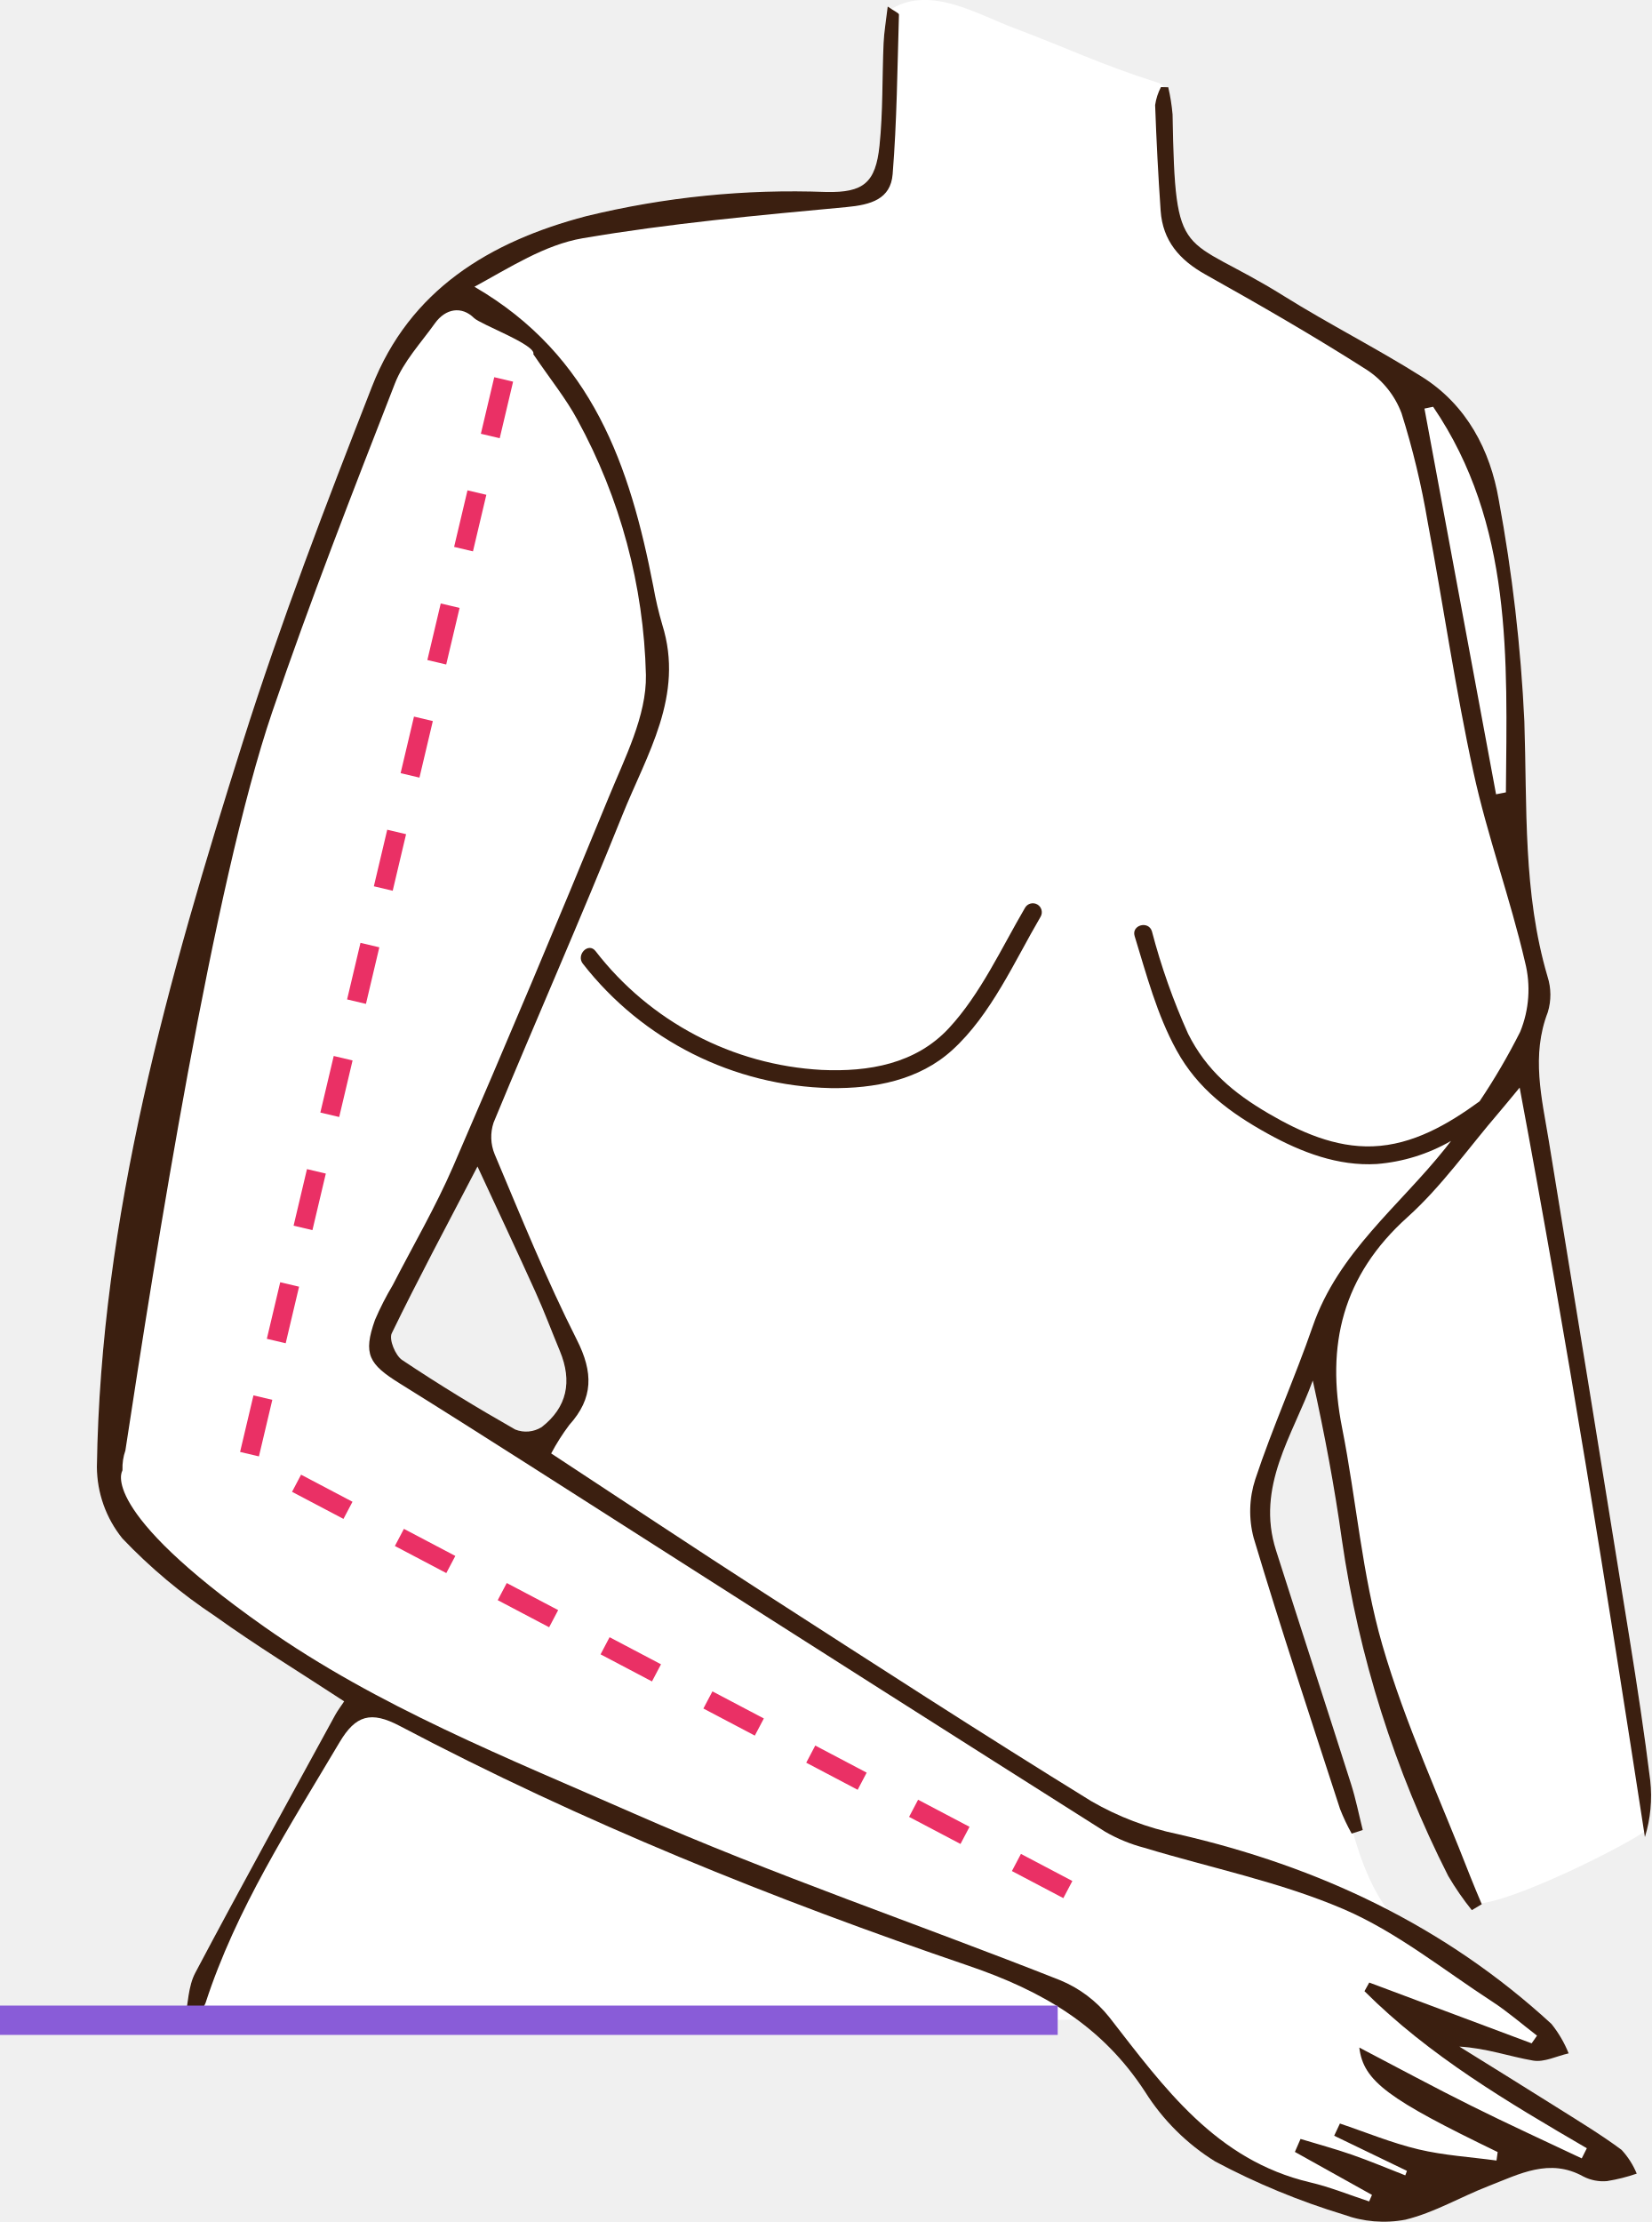
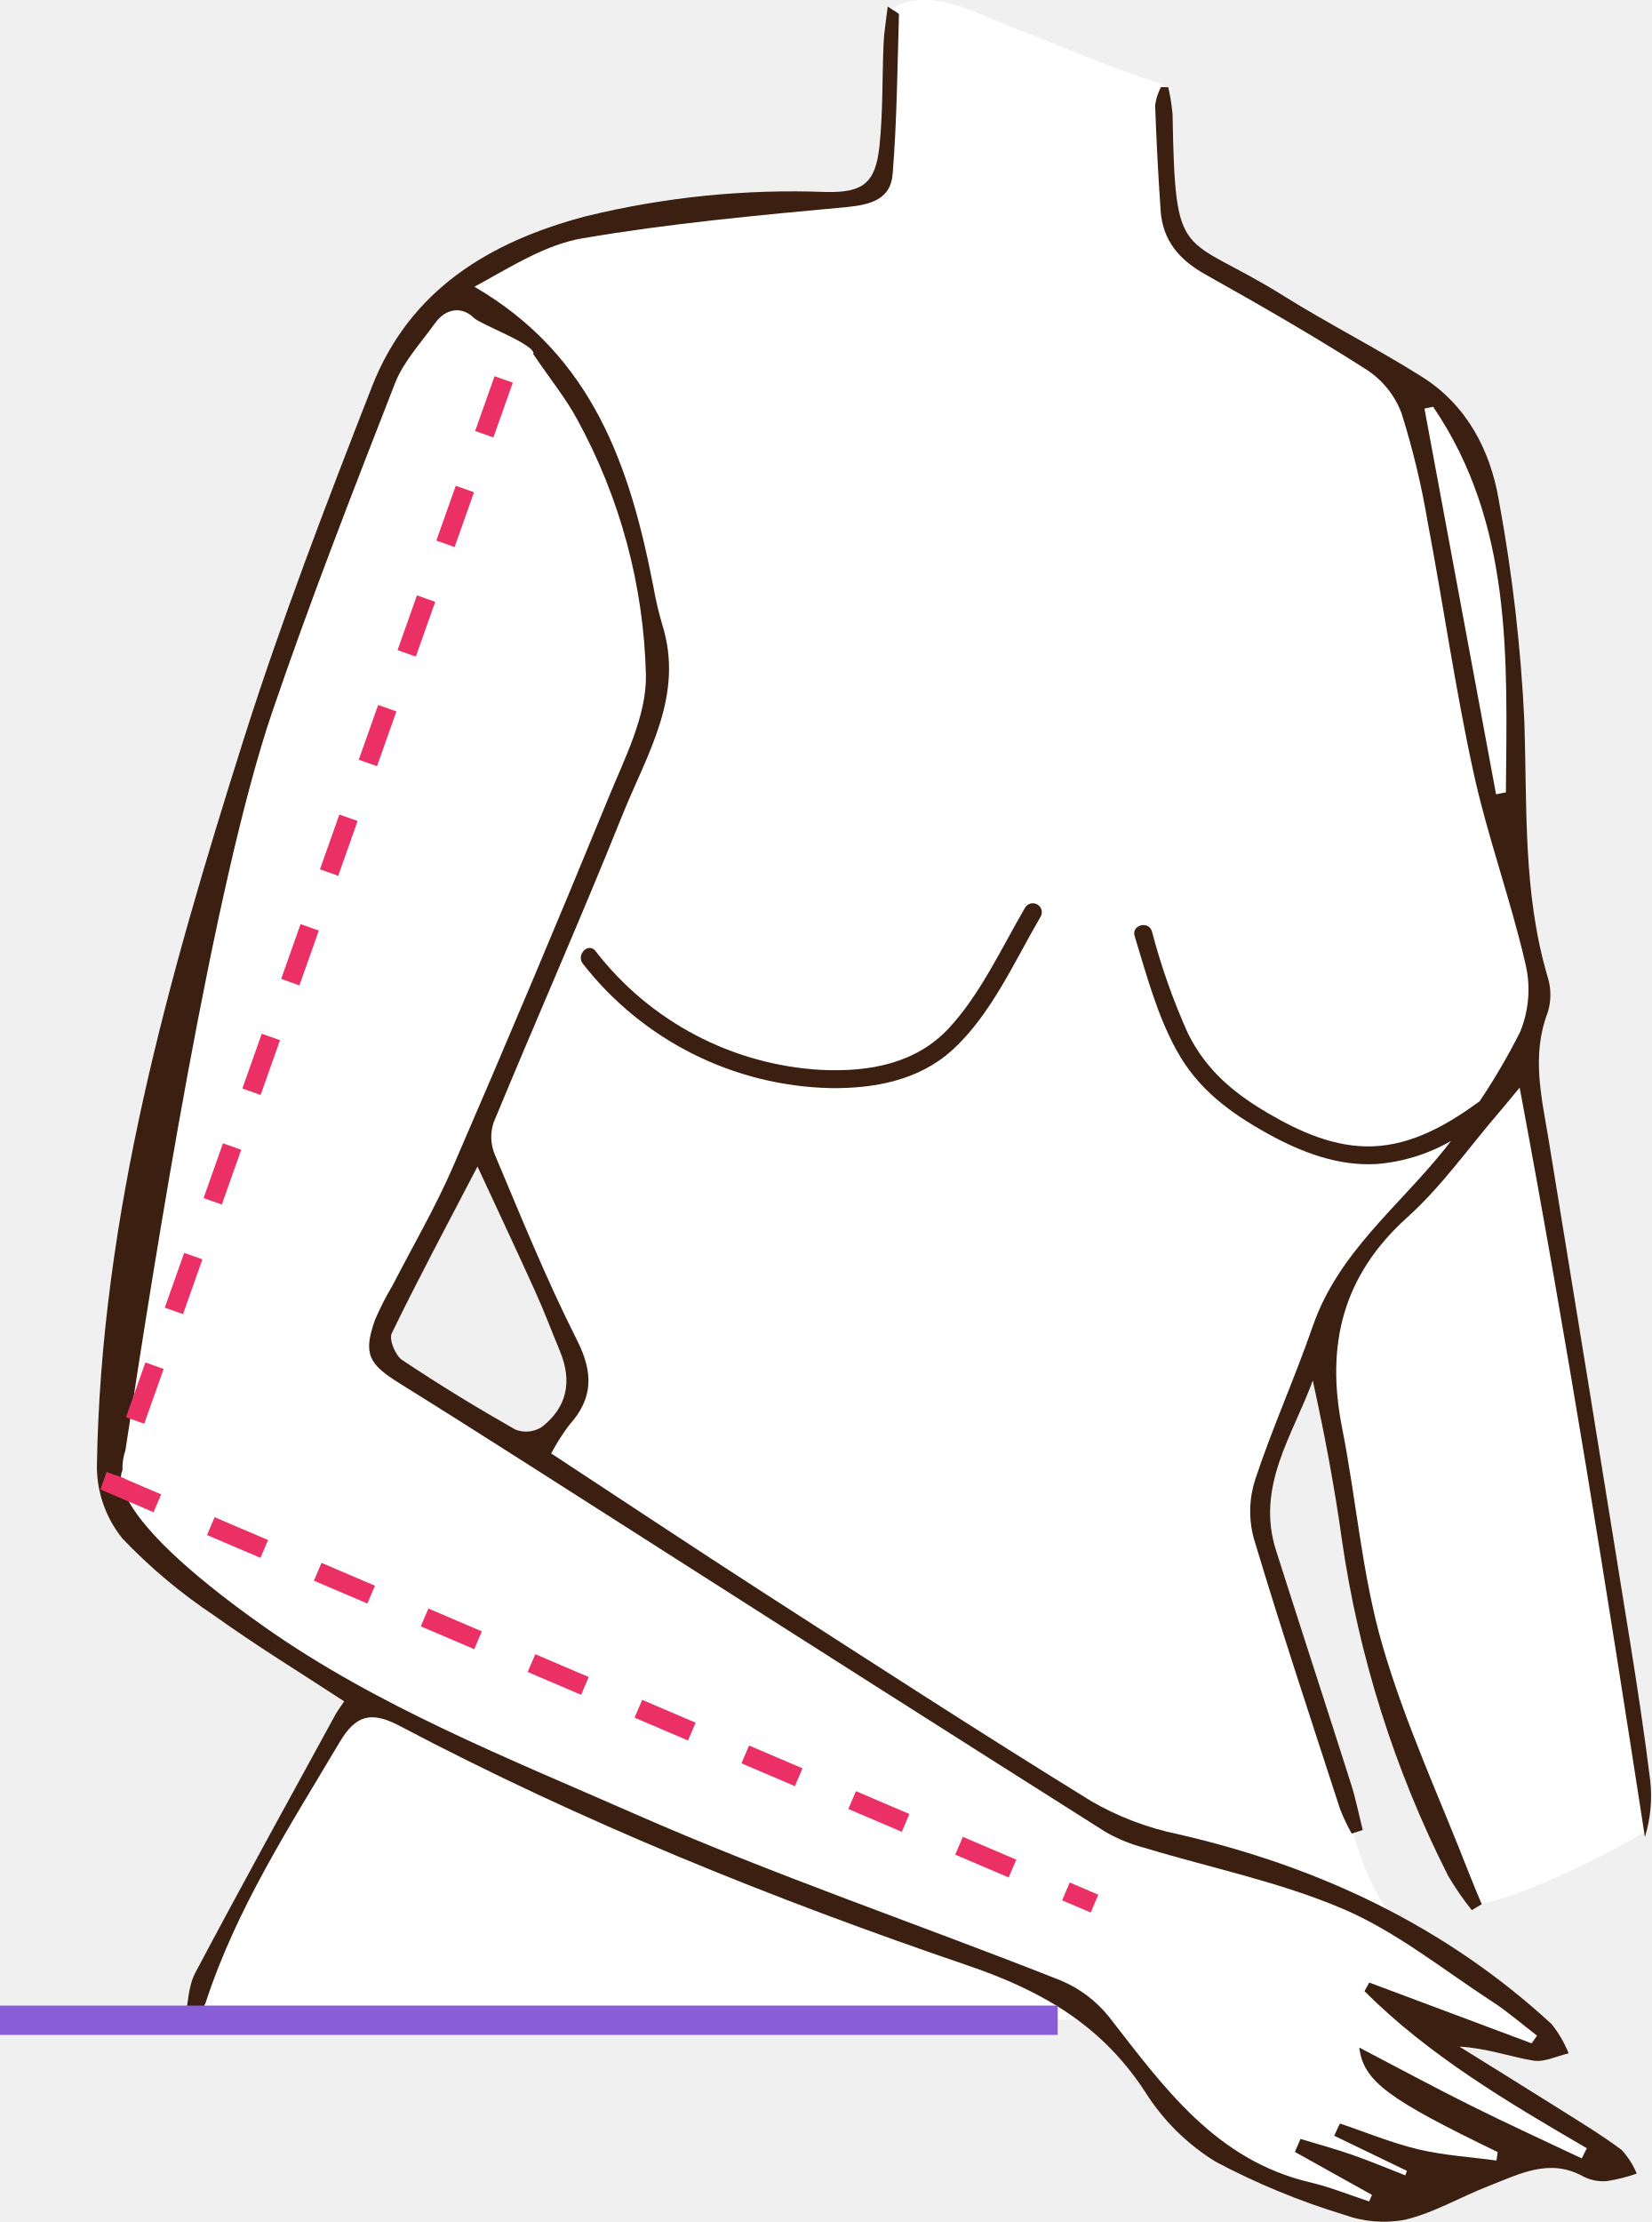
<svg xmlns="http://www.w3.org/2000/svg" width="170.47" height="229.365" viewBox="0 0 170.47 229.365">
-   <g id="Grupo_53634" data-name="Grupo 53634" transform="translate(-392 -1965.5)">
-     <g id="Grupo_53633" data-name="Grupo 53633" transform="translate(34.245 1756.073)">
-       <path id="Trazado_100243" data-name="Trazado 100243" d="M495.074,353.847v.009c.218,3.088,1.38,5.916,2.021,8.918.612,2.863.62,5.821,1.055,8.714a45.085,45.085,0,0,0,2.084,8c.991,2.891,1.516,5.885,2.28,8.837a48.3,48.3,0,0,0,3.732,9.4c1.184,2.371,2.507,5.551,3.959,8.2,3.556-.036,15.517-6.04,17.383-7.492a11.611,11.611,0,0,0,.54-5.216c-.6-4.859-1.341-9.7-2.117-14.539q-4.139-25.768-8.36-51.522c-.728-4.421-1.823-8.77-.1-13.24a6.16,6.16,0,0,0-.027-3.685c-2.546-8.636-2.1-17.485-2.39-26.332A169.546,169.546,0,0,0,512.489,261c-.874-5.1-3.3-9.769-7.9-12.671-4.662-2.943-9.607-5.435-14.284-8.356-10.353-6.466-11.171-3.21-11.469-17.633a9.788,9.788,0,0,0-.7-2.89c-.227-1.329-.325-1.324-1.025-1.547-5.689-1.807-9.01-3.458-14.6-5.553-3.846-1.442-8.65-4.412-12.657-2.038-.022.014-.039.03-.06.044-.12-.076-.249-.161-.393-.262-.173,1.482-.376,2.625-.426,3.774-.154,3.525-.056,7.073-.419,10.574-.4,3.856-1.662,4.87-5.5,4.794a89.892,89.892,0,0,0-24.8,2.5c-9.969,2.621-18.2,7.61-22.1,17.589-4.735,12.124-9.419,24.3-13.338,36.7-7.7,24.372-14.676,48.966-15.063,74.812a11.865,11.865,0,0,0,2.636,7.392,55.639,55.639,0,0,0,9.546,8c4.289,3.078,8.809,5.836,13.348,8.81-.37.558-.683.964-.926,1.408-4.839,8.861-9.724,17.7-14.448,26.62-.735,1.388-.734,3.167-1.073,4.765l.994.295c.052-.087.111-.172.167-.258,16.987-.941,51.755-.037,51.755-.037s36.55.313,41,0c1.8,2.636,9.763,13.141,12.46,14.706a73.832,73.832,0,0,0,13.267,5.485,12.018,12.018,0,0,0,6.365.523c2.98-.723,5.726-2.365,8.622-3.486,3.144-1.216,6.261-2.924,9.772-.962a4.482,4.482,0,0,0,2.436.463,18.193,18.193,0,0,0,3.059-.77,8.308,8.308,0,0,0-1.562-2.462c-2.086-1.55-4.321-2.9-6.524-4.29-3.4-2.141-6.812-4.249-10.221-6.37,2.8.16,5.166,1.026,7.607,1.443,1.148.2,2.444-.47,3.672-.745a12.045,12.045,0,0,0-1.776-3.039c-1.284-1.18-2.6-2.288-3.941-3.359-4.612-.681-8.9-3.865-11.995-7.218-3.888-4.216-4.807-10.5-6.3-15.832-1.931-6.875-3.7-13.8-5.813-20.618-2.1-6.784-.591-12.161,1.707-18.68.788-2.235,4.362-1.266,3.569.984C495.128,353.7,495.1,353.773,495.074,353.847Zm-81.412,2.9a3.026,3.026,0,0,1-2.713.242c-3.971-2.259-7.88-4.64-11.677-7.178-.7-.467-1.376-2.124-1.072-2.751,2.691-5.547,5.605-10.986,8.852-17.221,2.229,4.812,4.151,8.889,6.006,13,.9,1.987,1.66,4.034,2.5,6.048C416.853,352.014,416.314,354.7,413.662,356.752Z" fill="#fff" />
-       <path id="Trazado_100244" data-name="Trazado 100244" d="M525.173,431.765c-2.085-1.55-4.321-2.9-6.523-4.29-3.4-2.141-6.813-4.249-10.221-6.37,2.8.16,5.166,1.026,7.606,1.443,1.148.2,2.444-.47,3.672-.745a12.024,12.024,0,0,0-1.775-3.039c-11.016-10.125-24.053-16.259-38.558-19.586a29.961,29.961,0,0,1-8.952-3.407c-11.356-7-22.556-14.257-33.771-21.482-7.262-4.678-14.452-9.467-21.991-14.414a22.174,22.174,0,0,1,1.866-2.937c2.5-2.771,2.492-5.418.78-8.8-3.147-6.222-5.766-12.715-8.481-19.147a4.683,4.683,0,0,1-.112-3.266c4.378-10.594,9.021-21.08,13.289-31.717,2.514-6.267,6.43-12.343,4.128-19.677a36.326,36.326,0,0,1-.925-3.955c-2.4-12.351-6.238-23.832-18.469-30.93,3.644-1.979,7.263-4.339,11.17-5.006,9-1.536,18.131-2.372,27.233-3.218,2.52-.234,4.567-.814,4.775-3.4.441-5.472.485-10.977.651-16.468,0-.159-.442-.33-1.161-.833-.172,1.482-.375,2.625-.426,3.774-.154,3.525-.056,7.073-.42,10.574-.4,3.856-1.662,4.87-5.5,4.794a89.888,89.888,0,0,0-24.8,2.5c-9.969,2.621-18.2,7.61-22.1,17.589-4.735,12.124-9.419,24.3-13.338,36.7-7.7,24.372-14.676,48.966-15.063,74.812a11.865,11.865,0,0,0,2.636,7.392,55.639,55.639,0,0,0,9.546,8c4.289,3.078,8.809,5.836,13.347,8.81-.369.558-.683.964-.925,1.408-4.839,8.861-9.724,17.7-14.448,26.62-.735,1.388-.734,3.167-1.074,4.765l.995.295a10.313,10.313,0,0,0,1.137-1.937c3.16-9.726,8.678-18.223,13.838-26.922,1.664-2.806,3.24-3.261,6.22-1.689,18.851,9.945,38.6,17.89,58.721,24.753,7.682,2.62,13.8,6.2,18.236,13.026a22.722,22.722,0,0,0,7.23,7.179,73.856,73.856,0,0,0,13.267,5.485,12.018,12.018,0,0,0,6.365.523c2.98-.723,5.726-2.365,8.622-3.486,3.144-1.216,6.26-2.924,9.772-.962a4.481,4.481,0,0,0,2.435.463,18.185,18.185,0,0,0,3.059-.77A8.3,8.3,0,0,0,525.173,431.765Zm-111.511-74.6a3.026,3.026,0,0,1-2.713.242c-3.971-2.259-7.88-4.64-11.677-7.178-.7-.467-1.376-2.124-1.072-2.751,2.691-5.547,5.605-10.986,8.852-17.221,2.229,4.812,4.151,8.889,6.006,13,.9,1.987,1.66,4.034,2.5,6.048C416.853,352.432,416.314,355.117,413.662,357.17Z" transform="translate(0 -0.418)" fill="#3b1f10" />
-       <path id="Trazado_100245" data-name="Trazado 100245" d="M522.6,452.124l.527-1.046c-8.145-4.752-16.267-9.533-22.957-16.213l.493-.891,16.766,6.275.555-.793c-1.541-1.181-3.012-2.468-4.636-3.524-5.054-3.285-9.864-7.186-15.332-9.533-6.558-2.814-13.7-4.251-20.579-6.337a16.451,16.451,0,0,1-4.028-1.651Q450.3,403.787,427.243,389.06c-8.88-5.652-17.726-11.36-26.663-16.921-3.2-1.994-3.824-3.016-2.568-6.563a30.533,30.533,0,0,1,1.843-3.611c2.093-4.071,4.414-8.044,6.229-12.235q8.2-18.938,16.031-38.035c1.679-4.107,3.95-8.481,3.87-12.693a57.815,57.815,0,0,0-7.075-26.346c-1.167-2.173-2.753-4.121-4.55-6.767.35-.945-5.446-3.067-6.13-3.743-1.256-1.24-2.917-1-4.031.556-1.446,2.024-3.243,3.942-4.125,6.2-4.382,11.245-8.779,22.5-12.67,33.918-6.068,17.809-12.095,56.113-15.16,76.233a5.443,5.443,0,0,0-.3,1.993c-.006.035-.011.072-.017.107.006-.012-2.625,3.918,14.675,16.109,11.656,8.213,25.144,13.547,38.176,19.279,14.389,6.329,29.327,11.4,43.961,17.188a12.628,12.628,0,0,1,5.083,3.817c5.652,7.262,11,14.767,20.739,17.054,2.071.487,4.063,1.3,6.091,1.968q.146-.338.293-.674l-7.959-4.438.583-1.339c1.773.539,3.566,1.023,5.315,1.632,1.856.647,3.671,1.414,5.5,2.128l.171-.464-7.513-3.627.592-1.259c2.7.907,5.349,2.009,8.107,2.665,2.629.626,5.369.788,8.06,1.154q.059-.438.119-.875c-11.259-5.448-13.862-7.289-14.284-10.786,4.086,2.133,7.781,4.134,11.541,6C514.953,448.569,518.793,450.319,522.6,452.124Z" transform="translate(-1.544 -19.899)" fill="#fff" />
-       <path id="Trazado_100246" data-name="Trazado 100246" d="M590.869,277.506c8.239,12.107,7.631,26,7.513,39.8l-1.016.2q-3.7-19.907-7.392-39.815Z" transform="translate(-85.155 -26.088)" fill="#fff" />
-       <path id="Trazado_100247" data-name="Trazado 100247" d="M594.67,398.8c-.6-4.859-1.341-9.7-2.117-14.539q-4.139-25.768-8.359-51.522c-.728-4.421-1.823-8.77-.1-13.24a6.161,6.161,0,0,0-.027-3.685c-2.547-8.636-2.1-17.485-2.391-26.332a169.447,169.447,0,0,0-2.647-22.891c-.874-5.1-3.3-9.769-7.9-12.671-4.662-2.943-9.607-5.435-14.284-8.356-10.611-6.627-11.207-3.031-11.49-18.736a19.7,19.7,0,0,0-.448-2.813l-.753-.016a5.81,5.81,0,0,0-.6,1.856q.194,5.459.569,10.909c.216,3.087,1.938,5.076,4.618,6.576,5.636,3.154,11.242,6.381,16.684,9.856a9.244,9.244,0,0,1,3.568,4.465,83.667,83.667,0,0,1,2.7,11.235c1.625,8.6,2.861,17.278,4.725,25.822,1.441,6.606,3.795,13.01,5.325,19.6a11.505,11.505,0,0,1-.5,7.2,66.4,66.4,0,0,1-4.193,7.176c-3.263,2.376-6.888,4.491-11.022,4.644-3.876.144-7.511-1.485-10.785-3.4-3.605-2.111-6.388-4.441-8.284-8.217a67.28,67.28,0,0,1-3.737-10.578c-.349-1.135-2.136-.651-1.784.492,1.225,3.986,2.3,8.106,4.324,11.786,2.195,4,5.505,6.446,9.442,8.625,3.439,1.9,7.236,3.357,11.228,3.118a18.269,18.269,0,0,0,7.673-2.384c-.2.254-.39.509-.59.759-4.765,5.979-11.055,10.753-13.688,18.372-1.836,5.312-4.163,10.458-5.931,15.791a10.673,10.673,0,0,0-.173,6.043c2.807,9.383,5.9,18.68,8.923,28a21.143,21.143,0,0,0,1.2,2.536l1.144-.368c-.4-1.584-.714-3.194-1.208-4.748-2.558-8.042-5.184-16.064-7.743-24.106-2.112-6.634,1.738-11.887,3.791-17.546,1.215,5.518,2.241,10.938,3,16.4a112.188,112.188,0,0,0,10.982,34.739,29.476,29.476,0,0,0,2.436,3.531l1.029-.612c-.4-.953-.81-1.9-1.184-2.86-3.086-7.949-6.718-15.741-9.081-23.9-2.106-7.268-2.679-14.969-4.16-22.434-1.691-8.528.056-15.706,6.753-21.725,3.532-3.175,6.323-7.175,9.446-10.805.508-.591,1-1.2,2.137-2.571,4.917,26.252,8.984,51.779,12.932,77.362A14.43,14.43,0,0,0,594.67,398.8ZM579.768,296.8l-1.016.2q-3.7-19.907-7.392-39.815l.895-.189C580.494,269.107,579.886,283,579.768,296.8Z" transform="translate(-66.541 -5.582)" fill="#3b1f10" />
-       <g id="Grupo_53632" data-name="Grupo 53632" transform="translate(417.719 302.678)">
-         <path id="Trazado_100248" data-name="Trazado 100248" d="M448.974,366.843a33.362,33.362,0,0,0,25.586,12.838c4.505.061,9.122-.81,12.547-3.922,4.013-3.645,6.426-9.164,9.122-13.766a.926.926,0,0,0-1.6-.934c-2.418,4.126-4.59,8.9-7.865,12.433-3.433,3.7-8.3,4.533-13.139,4.311a31.664,31.664,0,0,1-23.346-12.269c-.732-.938-2.033.38-1.308,1.308Z" transform="translate(-448.761 -360.613)" fill="#3b1f10" />
+   <g id="Grupo_53657" data-name="Grupo 53657" transform="translate(-419 -1965.5)">
+     <g id="Grupo_53634" data-name="Grupo 53634" transform="translate(27)">
+       <g id="Grupo_53633" data-name="Grupo 53633" transform="translate(34.245 1756.073)">
+         <path id="Trazado_100243" data-name="Trazado 100243" d="M495.074,353.847v.009c.218,3.088,1.38,5.916,2.021,8.918.612,2.863.62,5.821,1.055,8.714a45.085,45.085,0,0,0,2.084,8c.991,2.891,1.516,5.885,2.28,8.837a48.3,48.3,0,0,0,3.732,9.4c1.184,2.371,2.507,5.551,3.959,8.2,3.556-.036,15.517-6.04,17.383-7.492a11.611,11.611,0,0,0,.54-5.216c-.6-4.859-1.341-9.7-2.117-14.539q-4.139-25.768-8.36-51.522c-.728-4.421-1.823-8.77-.1-13.24a6.16,6.16,0,0,0-.027-3.685c-2.546-8.636-2.1-17.485-2.39-26.332A169.546,169.546,0,0,0,512.489,261c-.874-5.1-3.3-9.769-7.9-12.671-4.662-2.943-9.607-5.435-14.284-8.356-10.353-6.466-11.171-3.21-11.469-17.633a9.788,9.788,0,0,0-.7-2.89c-.227-1.329-.325-1.324-1.025-1.547-5.689-1.807-9.01-3.458-14.6-5.553-3.846-1.442-8.65-4.412-12.657-2.038-.022.014-.039.03-.06.044-.12-.076-.249-.161-.393-.262-.173,1.482-.376,2.625-.426,3.774-.154,3.525-.056,7.073-.419,10.574-.4,3.856-1.662,4.87-5.5,4.794a89.892,89.892,0,0,0-24.8,2.5c-9.969,2.621-18.2,7.61-22.1,17.589-4.735,12.124-9.419,24.3-13.338,36.7-7.7,24.372-14.676,48.966-15.063,74.812a11.865,11.865,0,0,0,2.636,7.392,55.639,55.639,0,0,0,9.546,8c4.289,3.078,8.809,5.836,13.348,8.81-.37.558-.683.964-.926,1.408-4.839,8.861-9.724,17.7-14.448,26.62-.735,1.388-.734,3.167-1.073,4.765l.994.295c.052-.087.111-.172.167-.258,16.987-.941,51.755-.037,51.755-.037s36.55.313,41,0c1.8,2.636,9.763,13.141,12.46,14.706a73.832,73.832,0,0,0,13.267,5.485,12.018,12.018,0,0,0,6.365.523c2.98-.723,5.726-2.365,8.622-3.486,3.144-1.216,6.261-2.924,9.772-.962a4.482,4.482,0,0,0,2.436.463,18.193,18.193,0,0,0,3.059-.77,8.308,8.308,0,0,0-1.562-2.462c-2.086-1.55-4.321-2.9-6.524-4.29-3.4-2.141-6.812-4.249-10.221-6.37,2.8.16,5.166,1.026,7.607,1.443,1.148.2,2.444-.47,3.672-.745a12.045,12.045,0,0,0-1.776-3.039c-1.284-1.18-2.6-2.288-3.941-3.359-4.612-.681-8.9-3.865-11.995-7.218-3.888-4.216-4.807-10.5-6.3-15.832-1.931-6.875-3.7-13.8-5.813-20.618-2.1-6.784-.591-12.161,1.707-18.68.788-2.235,4.362-1.266,3.569.984C495.128,353.7,495.1,353.773,495.074,353.847Zm-81.412,2.9a3.026,3.026,0,0,1-2.713.242c-3.971-2.259-7.88-4.64-11.677-7.178-.7-.467-1.376-2.124-1.072-2.751,2.691-5.547,5.605-10.986,8.852-17.221,2.229,4.812,4.151,8.889,6.006,13,.9,1.987,1.66,4.034,2.5,6.048C416.853,352.014,416.314,354.7,413.662,356.752Z" fill="#fff" />
+         <path id="Trazado_100244" data-name="Trazado 100244" d="M525.173,431.765c-2.085-1.55-4.321-2.9-6.523-4.29-3.4-2.141-6.813-4.249-10.221-6.37,2.8.16,5.166,1.026,7.606,1.443,1.148.2,2.444-.47,3.672-.745a12.024,12.024,0,0,0-1.775-3.039c-11.016-10.125-24.053-16.259-38.558-19.586a29.961,29.961,0,0,1-8.952-3.407c-11.356-7-22.556-14.257-33.771-21.482-7.262-4.678-14.452-9.467-21.991-14.414a22.174,22.174,0,0,1,1.866-2.937c2.5-2.771,2.492-5.418.78-8.8-3.147-6.222-5.766-12.715-8.481-19.147a4.683,4.683,0,0,1-.112-3.266c4.378-10.594,9.021-21.08,13.289-31.717,2.514-6.267,6.43-12.343,4.128-19.677a36.326,36.326,0,0,1-.925-3.955c-2.4-12.351-6.238-23.832-18.469-30.93,3.644-1.979,7.263-4.339,11.17-5.006,9-1.536,18.131-2.372,27.233-3.218,2.52-.234,4.567-.814,4.775-3.4.441-5.472.485-10.977.651-16.468,0-.159-.442-.33-1.161-.833-.172,1.482-.375,2.625-.426,3.774-.154,3.525-.056,7.073-.42,10.574-.4,3.856-1.662,4.87-5.5,4.794a89.888,89.888,0,0,0-24.8,2.5c-9.969,2.621-18.2,7.61-22.1,17.589-4.735,12.124-9.419,24.3-13.338,36.7-7.7,24.372-14.676,48.966-15.063,74.812a11.865,11.865,0,0,0,2.636,7.392,55.639,55.639,0,0,0,9.546,8c4.289,3.078,8.809,5.836,13.347,8.81-.369.558-.683.964-.925,1.408-4.839,8.861-9.724,17.7-14.448,26.62-.735,1.388-.734,3.167-1.074,4.765l.995.295a10.313,10.313,0,0,0,1.137-1.937c3.16-9.726,8.678-18.223,13.838-26.922,1.664-2.806,3.24-3.261,6.22-1.689,18.851,9.945,38.6,17.89,58.721,24.753,7.682,2.62,13.8,6.2,18.236,13.026a22.722,22.722,0,0,0,7.23,7.179,73.856,73.856,0,0,0,13.267,5.485,12.018,12.018,0,0,0,6.365.523c2.98-.723,5.726-2.365,8.622-3.486,3.144-1.216,6.26-2.924,9.772-.962a4.481,4.481,0,0,0,2.435.463,18.185,18.185,0,0,0,3.059-.77A8.3,8.3,0,0,0,525.173,431.765Zm-111.511-74.6a3.026,3.026,0,0,1-2.713.242c-3.971-2.259-7.88-4.64-11.677-7.178-.7-.467-1.376-2.124-1.072-2.751,2.691-5.547,5.605-10.986,8.852-17.221,2.229,4.812,4.151,8.889,6.006,13,.9,1.987,1.66,4.034,2.5,6.048C416.853,352.432,416.314,355.117,413.662,357.17Z" transform="translate(0 -0.418)" fill="#3b1f10" />
+         <path id="Trazado_100245" data-name="Trazado 100245" d="M522.6,452.124l.527-1.046c-8.145-4.752-16.267-9.533-22.957-16.213l.493-.891,16.766,6.275.555-.793c-1.541-1.181-3.012-2.468-4.636-3.524-5.054-3.285-9.864-7.186-15.332-9.533-6.558-2.814-13.7-4.251-20.579-6.337a16.451,16.451,0,0,1-4.028-1.651Q450.3,403.787,427.243,389.06c-8.88-5.652-17.726-11.36-26.663-16.921-3.2-1.994-3.824-3.016-2.568-6.563a30.533,30.533,0,0,1,1.843-3.611c2.093-4.071,4.414-8.044,6.229-12.235q8.2-18.938,16.031-38.035c1.679-4.107,3.95-8.481,3.87-12.693a57.815,57.815,0,0,0-7.075-26.346c-1.167-2.173-2.753-4.121-4.55-6.767.35-.945-5.446-3.067-6.13-3.743-1.256-1.24-2.917-1-4.031.556-1.446,2.024-3.243,3.942-4.125,6.2-4.382,11.245-8.779,22.5-12.67,33.918-6.068,17.809-12.095,56.113-15.16,76.233a5.443,5.443,0,0,0-.3,1.993c-.006.035-.011.072-.017.107.006-.012-2.625,3.918,14.675,16.109,11.656,8.213,25.144,13.547,38.176,19.279,14.389,6.329,29.327,11.4,43.961,17.188a12.628,12.628,0,0,1,5.083,3.817c5.652,7.262,11,14.767,20.739,17.054,2.071.487,4.063,1.3,6.091,1.968q.146-.338.293-.674l-7.959-4.438.583-1.339c1.773.539,3.566,1.023,5.315,1.632,1.856.647,3.671,1.414,5.5,2.128l.171-.464-7.513-3.627.592-1.259c2.7.907,5.349,2.009,8.107,2.665,2.629.626,5.369.788,8.06,1.154q.059-.438.119-.875c-11.259-5.448-13.862-7.289-14.284-10.786,4.086,2.133,7.781,4.134,11.541,6C514.953,448.569,518.793,450.319,522.6,452.124Z" transform="translate(-1.544 -19.899)" fill="#fff" />
+         <path id="Trazado_100246" data-name="Trazado 100246" d="M590.869,277.506c8.239,12.107,7.631,26,7.513,39.8l-1.016.2q-3.7-19.907-7.392-39.815Z" transform="translate(-85.155 -26.088)" fill="#fff" />
+         <path id="Trazado_100247" data-name="Trazado 100247" d="M594.67,398.8c-.6-4.859-1.341-9.7-2.117-14.539q-4.139-25.768-8.359-51.522c-.728-4.421-1.823-8.77-.1-13.24a6.161,6.161,0,0,0-.027-3.685c-2.547-8.636-2.1-17.485-2.391-26.332a169.447,169.447,0,0,0-2.647-22.891c-.874-5.1-3.3-9.769-7.9-12.671-4.662-2.943-9.607-5.435-14.284-8.356-10.611-6.627-11.207-3.031-11.49-18.736a19.7,19.7,0,0,0-.448-2.813l-.753-.016a5.81,5.81,0,0,0-.6,1.856q.194,5.459.569,10.909c.216,3.087,1.938,5.076,4.618,6.576,5.636,3.154,11.242,6.381,16.684,9.856a9.244,9.244,0,0,1,3.568,4.465,83.667,83.667,0,0,1,2.7,11.235c1.625,8.6,2.861,17.278,4.725,25.822,1.441,6.606,3.795,13.01,5.325,19.6a11.505,11.505,0,0,1-.5,7.2,66.4,66.4,0,0,1-4.193,7.176c-3.263,2.376-6.888,4.491-11.022,4.644-3.876.144-7.511-1.485-10.785-3.4-3.605-2.111-6.388-4.441-8.284-8.217a67.28,67.28,0,0,1-3.737-10.578c-.349-1.135-2.136-.651-1.784.492,1.225,3.986,2.3,8.106,4.324,11.786,2.195,4,5.505,6.446,9.442,8.625,3.439,1.9,7.236,3.357,11.228,3.118a18.269,18.269,0,0,0,7.673-2.384c-.2.254-.39.509-.59.759-4.765,5.979-11.055,10.753-13.688,18.372-1.836,5.312-4.163,10.458-5.931,15.791a10.673,10.673,0,0,0-.173,6.043c2.807,9.383,5.9,18.68,8.923,28a21.143,21.143,0,0,0,1.2,2.536l1.144-.368c-.4-1.584-.714-3.194-1.208-4.748-2.558-8.042-5.184-16.064-7.743-24.106-2.112-6.634,1.738-11.887,3.791-17.546,1.215,5.518,2.241,10.938,3,16.4a112.188,112.188,0,0,0,10.982,34.739,29.476,29.476,0,0,0,2.436,3.531l1.029-.612c-.4-.953-.81-1.9-1.184-2.86-3.086-7.949-6.718-15.741-9.081-23.9-2.106-7.268-2.679-14.969-4.16-22.434-1.691-8.528.056-15.706,6.753-21.725,3.532-3.175,6.323-7.175,9.446-10.805.508-.591,1-1.2,2.137-2.571,4.917,26.252,8.984,51.779,12.932,77.362A14.43,14.43,0,0,0,594.67,398.8ZM579.768,296.8l-1.016.2q-3.7-19.907-7.392-39.815l.895-.189C580.494,269.107,579.886,283,579.768,296.8Z" transform="translate(-66.541 -5.582)" fill="#3b1f10" />
+         <g id="Grupo_53632" data-name="Grupo 53632" transform="translate(417.719 302.678)">
+           <path id="Trazado_100248" data-name="Trazado 100248" d="M448.974,366.843a33.362,33.362,0,0,0,25.586,12.838c4.505.061,9.122-.81,12.547-3.922,4.013-3.645,6.426-9.164,9.122-13.766a.926.926,0,0,0-1.6-.934c-2.418,4.126-4.59,8.9-7.865,12.433-3.433,3.7-8.3,4.533-13.139,4.311a31.664,31.664,0,0,1-23.346-12.269c-.732-.938-2.033.38-1.308,1.308Z" transform="translate(-448.761 -360.613)" fill="#3b1f10" />
+         </g>
      </g>
+       <path id="Trazado_13405" data-name="Trazado 13405" d="M0,0H109.2V3.027H0Z" transform="translate(392 2172.526)" fill="#895cd8" />
+       <path id="Trazado_11922" data-name="Trazado 11922" d="M6276.742,612.484l-40.378,114.033,101.378,43.3" transform="translate(-5832.742 1392.183)" fill="none" stroke="#ea3065" stroke-width="2" stroke-dasharray="6" />
    </g>
-     <path id="Trazado_13405" data-name="Trazado 13405" d="M0,0H109.2V3.027H0Z" transform="translate(392 2172.526)" fill="#895cd8" />
-     <path id="Trazado_11922" data-name="Trazado 11922" d="M6276.742,612.484l-26.333,111.333,87.333,46" transform="translate(-5832.742 1392.183)" fill="none" stroke="#ea3065" stroke-width="2" stroke-dasharray="6" />
  </g>
</svg>
